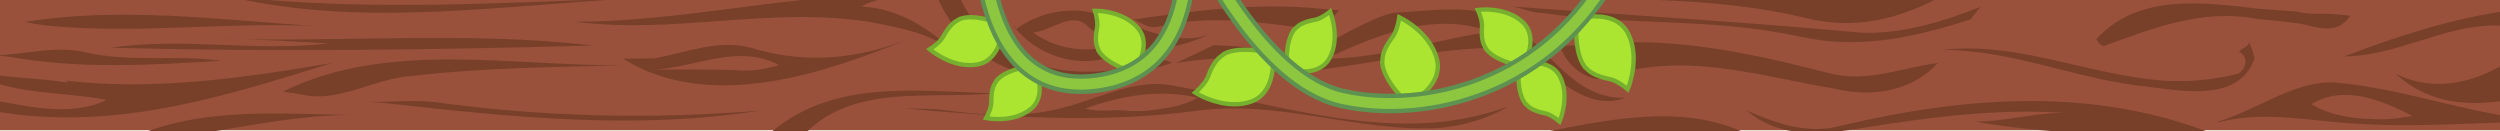
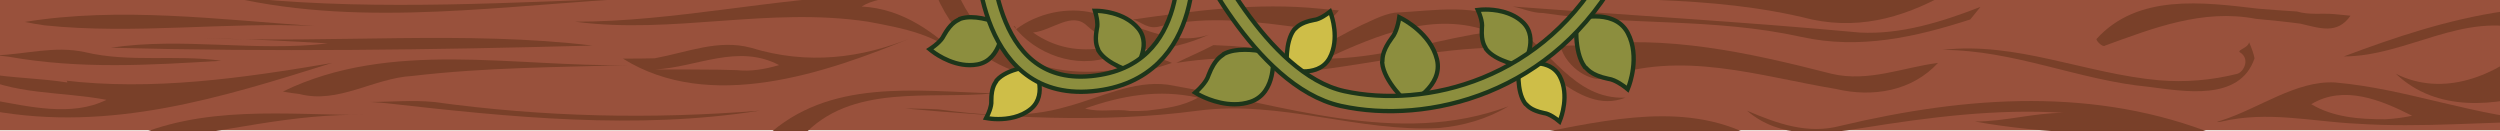
<svg xmlns="http://www.w3.org/2000/svg" id="TopBorder" viewBox="0 0 1152 60">
  <defs>
    <style>
      .cls-1 {
+         stroke: #8c8e3e;
+         stroke-width: 5px;
+       }
+ 
+       .cls-1, .cls-2 {
+         fill: none;
+         stroke-miterlimit: 10;
+       }
+ 
+       .cls-3 {
+         fill: #1d351a;
+       }
+ 
+       .cls-4 {
+         fill: #8c8e3e;
+       }
+ 
+       .cls-5 {
        fill: #794029;
      }

      .cls-2 {
-         stroke: #5e9251;
+         stroke: #1d351a;
        stroke-width: 9px;
      }

-       .cls-2, .cls-3 {
-         fill: none;
-         stroke-miterlimit: 10;
-       }
- 
-       .cls-4 {
+       .cls-6 {
        fill: #99513c;
      }

-       .cls-5 {
-         fill: #abe532;
-       }
- 
-       .cls-6 {
-         fill: #76b02e;
-       }
- 
-       .cls-3 {
-         stroke: #8dc63f;
-         stroke-width: 5px;
+       .cls-7 {
+         fill: #cebe48;
      }
    </style>
  </defs>
  <g id="BGTop">
-     <rect class="cls-4" width="1152" height="60" />
+     <rect class="cls-6" width="1152" height="60" />
    <g>
-       <path class="cls-1" d="m11.43,10.11c43.59-7.11,89.59-1.11,133.59,1.89-41-2-83,4-124.49-.32-3.21-.45-6.29-.98-9.1-1.57Z" />
-       <path class="cls-1" d="m-1.57,25.48c13.59-.48,26.59-4.48,40.59-1.48,21,5,42,1,63,4-33,2-65,4-98.13-1.88-3.29-.38-5.46-.64-5.46-.64Z" />
-       <path class="cls-1" d="m-6.88,33.86c12.9,2.14,24.9,2.14,37.9,4.14,0-1-1-1-2-1,41,5,83-1,124-8C102.02,45,51.02,61-3.98,51v-5c17,3,37,8,53,0-21-4-43-2-62.02-12.47,2.04-.16,6.12.34,6.12.34Z" />
-       <path class="cls-1" d="m58.33,64.5c34.69-16.5,73.69-11.5,110.69-11.5-34-1-66,8-100.24,11.92-5.22-.21-10.45-.42-10.45-.42Z" />
-       <path class="cls-1" d="m93.76,17.6c59.26,2.4,121.26-3.6,179.26,3.4-74,2-148,3-222,1,33-5,67,2,100-2-17-1-35-2-52.08-2.26-3.22-.09-5.18-.15-5.18-.15Z" />
-       <path class="cls-1" d="m130.35,42.17c49.68-24.17,106.68-11.17,159.68-12.17-33,1-66,1-100,5-18,1-34,13-52.05,8.32-4.63-.52-7.62-1.16-7.62-1.16Z" />
-       <path class="cls-1" d="m170.43,46.97c9.59.03,19.59-.97,29.59.03,51,7,100,8,150,4-57,9-115,3-172.25-3.47-4.36-.31-7.34-.56-7.34-.56Z" />
-       <path class="cls-1" d="m106.8-1.28c62.22,14.28,127.22,3.28,190.22.28-60,2-121,6-180.75.34-5.75-.37-9.48-.62-9.48-.62Z" />
-       <path class="cls-1" d="m402.88-2.42c-45.86,1.42-91.86,12.42-137.86,12.42,45,6,89-7,135,0,16,3,33,6,44,18-13-13-28-24-47-25C402.02,0,408.02-1,414.02-1c-1,0-2-1-3.24-.83-3.4-.36-7.9-.59-7.9-.59Z" />
-       <path class="cls-1" d="m294.6,26.98c-2.58.02-4.58.02-7.58.02,40,25,93,7,134-10-24,10-49,13-75,5-15-4-29,2-44.27,4.85,0,0-3.59.1-7.15.13Zm36.66,5.14c-10.24-.12-19.24-.12-29.24-.12,19-1,38-12,57-2-7,2-13,3-19.54,2.32-2.1-.04-4.98-.12-8.23-.2Z" />
-       <path class="cls-1" d="m422.74,50.07c-1.71-.07-3.71-.07-5.71-.07,45,4,90,7,135,1,38-5,74,10,111,8,11-1,22-4,32-10-51,19-104-1-157-10-16-2-31,6-46,10-20,6-40,4-59.62,1.4-4.18-.21-7.34-.32-9.67-.32Zm97.88,1.08c-6.59-1.15-13.59.85-20.59-1.15,17-6,34-9,52-5-7,4-15,5-23.48,5.99-2.02.16-4.84.21-7.93.16Z" />
-       <path class="cls-1" d="m369.56,63.09c22.46-25.09,59.46-17.09,88.46-20.09-36-1-76-7-105,20,3,0,5,0,8.04-.17,4.24.11,8.51.26,8.51.26Z" />
-       <path class="cls-1" d="m431.38-2.36c19.64,45.36,67.64,45.36,108.64,31.36-2-1-5-2-7-2-33,13-76,6-91.32-29.44l-10.32.09Z" />
-       <path class="cls-1" d="m468.16,13.53c9.87-7.53,23.87-10.53,35.87-7.53,18,4,35,16,53,10-18,8-39,11-56-4-7-7-16,2-25,3,10,7,21,9,33,7,1,0,2,3,3,4-16,6-35-1-45-14,1,0,1,1,1.13,1.53" />
-       <path class="cls-1" d="m1165.35,5.68c-.33,3.32-.33,5.32-.33,8.32-30-9-56,12-85,12,24-9,48-17,73.39-20.75,6.96-.18,11.94.43,11.94.43Z" />
-       <path class="cls-1" d="m1023.52,56.05c21.5-5.05,41.5-.05,62.5.95,30,2,60-1,90-1-35-2-66-15-100-18-18-1-35,12-52.51,17.54-2.68.8-2.24.88,0,.51Zm75.66-1.1c-12.16.05-24.16-.95-34.16-6.95,15-9,32-2,46.49,5.34-4.2.88-8.35,1.41-12.33,1.61Z" />
-       <path class="cls-1" d="m1167.27,19.7c-17.25,15.3-41.25,25.3-63.25,14.3,19,18,46,15,68,8,0-1-3-7-2.47-10.79-1.15-5.74-2.28-11.5-2.28-11.5Z" />
-       <path class="cls-1" d="m633.52,8.76c-16.5,7.24-30.5,16.24-44.5,25.24,33-2,65-11,98-12,22,0,39,32,62,23-24,1-35-23-53-34-15-10-35-6-53.28-5.16-2.67.35-5.82,1.41-9.22,2.92Zm45.36,7.11c-22.86,4.13-44.86,11.13-67.86,11.13,24-11,50-22,75.79-12.32,0,0-3.24.44-7.93,1.19Z" />
-       <path class="cls-1" d="m1083.12,7.23c-6.1,8.77-14.1,5.77-23.04,3.68-3.06-.41-6.43-.8-9.93-1.18s-7.13-.75-10.76-1.07c-24.36-4.66-47.36,4.34-69.36,12.34-1,1-4-2-4-3,19-21,49-17,74.46-14.01,2.92.24,5.92.47,8.94.7s6.05.43,9.05.61c5.55,1.7,11.55.7,17.13,1.2,2.65.27,5.17.53,7.51.73Z" />
-       <path class="cls-1" d="m616.94,4.8c-3.92,5.2-9.92,8.2-15.92,8.2-22-3-44-6-66-1-6,2-9-2-13-3,28-4,57-8,86.36-4.99,5.13.42,8.56.79,8.56.79Z" />
-       <path class="cls-1" d="m559.15,20.79c-6.13,3.21-11.13,5.21-17.13,8.21,13-2,26-3,39-1,0-7-7-6-12.31-6.75-4.77-.26-9.56-.46-9.56-.46Z" />
-       <path class="cls-1" d="m1021.74,62.4c-55.72-22.4-114.72-18.4-173.72-4.4-15,4-29-1-43-7,15,13,35,11,53,8,31-5,62-9,93-7-14,0-27,4-41,4,33,6,68,6,102.07,6.81,5.94-.25,9.65-.41,9.65-.41Z" />
-       <path class="cls-1" d="m912.59,3.18c-17.57,6.82-36.57,12.82-55.57,11.82-54-5-107-8-160-12,5,1,9,3,14,3,40,6,78,2,119,11,27,6,53,0,77.88-8.03l4.69-5.79Z" />
-       <path class="cls-1" d="m900.39-4.85c-20.37,11.85-41.37,18.85-65.37,13.85C811.02,3,788.02,1,764.02,0c41-4,83-14,124.11-6.36,6.98.79,12.26,1.51,12.26,1.51Z" />
-       <path class="cls-1" d="m718.91,21.02c3.11,10.98,15.11,16.98,20.11,14.98,36-13,71-1,107,5,17,4,35,1,47-12-16,2-32,9-49,5-39-10-76-18-114.68-13.08-6.29.13-10.43.1-10.43.1Z" />
-       <path class="cls-1" d="m804.63,61.47c-32.61-15.47-70.61-4.47-104.61,1.53,34,4,67-5,100.91-1.79,2.36.16,3.7.25,3.7.25Z" />
-       <path class="cls-1" d="m1036.38,19.45c-.36,2.55-5.36,3.55-4.36,4.55,5,3,2,9-1,10-12,3-24,4-36,3-34-3-66-18-100-14,33,0,63,14,95,17,16,2,42,7,48.86-13.08-.31-1.88-1.11-4.28-2.5-7.47Z" />
+       <path class="cls-5" d="m11.43,10.11c43.59-7.11,89.59-1.11,133.59,1.89-41-2-83,4-124.49-.32-3.21-.45-6.29-.98-9.1-1.57Z" />
+       <path class="cls-5" d="m-1.57,25.48c13.59-.48,26.59-4.48,40.59-1.48,21,5,42,1,63,4-33,2-65,4-98.13-1.88-3.29-.38-5.46-.64-5.46-.64Z" />
+       <path class="cls-5" d="m-6.88,33.86c12.9,2.14,24.9,2.14,37.9,4.14,0-1-1-1-2-1,41,5,83-1,124-8C102.02,45,51.02,61-3.98,51v-5c17,3,37,8,53,0-21-4-43-2-62.02-12.47,2.04-.16,6.12.34,6.12.34h0Z" />
+       <path class="cls-5" d="m58.33,64.5c34.69-16.5,73.69-11.5,110.69-11.5-34-1-66,8-100.24,11.92-5.22-.21-10.45-.42-10.45-.42Z" />
+       <path class="cls-5" d="m93.76,17.6c59.26,2.4,121.26-3.6,179.26,3.4-74,2-148,3-222,1,33-5,67,2,100-2-17-1-35-2-52.08-2.26-3.22-.09-5.18-.15-5.18-.15h0Z" />
+       <path class="cls-5" d="m130.35,42.17c49.68-24.17,106.68-11.17,159.68-12.17-33,1-66,1-100,5-18,1-34,13-52.05,8.32-4.63-.52-7.62-1.16-7.62-1.16h0Z" />
+       <path class="cls-5" d="m170.43,46.97c9.59.03,19.59-.97,29.59.03,51,7,100,8,150,4-57,9-115,3-172.25-3.47-4.36-.31-7.34-.56-7.34-.56Z" />
+       <path class="cls-5" d="m106.8-1.28c62.22,14.28,127.22,3.28,190.22.28-60,2-121,6-180.75.34-5.75-.37-9.48-.62-9.48-.62h0Z" />
+       <path class="cls-5" d="m402.88-2.42c-45.86,1.42-91.86,12.42-137.86,12.42,45,6,89-7,135,0,16,3,33,6,44,18-13-13-28-24-47-25,5-3,11-4,17-4-1,0-2-1-3.24-.83-3.4-.36-7.9-.59-7.9-.59Z" />
+       <path class="cls-5" d="m294.6,26.98c-2.58.02-4.58.02-7.58.02,40,25,93,7,134-10-24,10-49,13-75,5-15-4-29,2-44.27,4.85,0,0-3.59.1-7.15.13h0Zm36.66,5.14c-10.24-.12-19.24-.12-29.24-.12,19-1,38-12,57-2-7,2-13,3-19.54,2.32-2.1-.04-4.98-.12-8.23-.2h.01Z" />
+       <path class="cls-5" d="m422.74,50.07c-1.71-.07-3.71-.07-5.71-.07,45,4,90,7,135,1,38-5,74,10,111,8,11-1,22-4,32-10-51,19-104-1-157-10-16-2-31,6-46,10-20,6-40,4-59.62,1.4-4.18-.21-7.34-.32-9.67-.32h0Zm97.88,1.07c-6.59-1.15-13.59.85-20.59-1.15,17-6,34-9,52-5-7,4-15,5-23.48,5.99-2.02.16-4.84.21-7.93.16h0Z" />
+       <path class="cls-5" d="m369.56,63.09c22.46-25.09,59.46-17.09,88.46-20.09-36-1-76-7-105,20,3,0,5,0,8.04-.17,4.24.11,8.51.26,8.51.26h-.01Z" />
+       <path class="cls-5" d="m431.38-2.36c19.64,45.36,67.64,45.36,108.64,31.36-2-1-5-2-7-2-33,13-76,6-91.32-29.44l-10.32.09h0Z" />
+       <path class="cls-5" d="m468.16,13.53c9.87-7.53,23.87-10.53,35.87-7.53,18,4,35,16,53,10-18,8-39,11-56-4-7-7-16,2-25,3,10,7,21,9,33,7,1,0,2,3,3,4-16,6-35-1-45-14,1,0,1,1,1.13,1.53" />
+       <path class="cls-5" d="m1165.35,5.68c-.33,3.32-.33,5.32-.33,8.32-30-9-56,12-85,12,24-9,48-17,73.39-20.75,6.96-.18,11.94.43,11.94.43Z" />
+       <path class="cls-5" d="m1023.52,56.05c21.5-5.05,41.5-.05,62.5.95,30,2,60-1,90-1-35-2-66-15-100-18-18-1-35,12-52.51,17.54-2.68.8-2.24.88,0,.51h.01Zm75.66-1.1c-12.16.05-24.16-.95-34.16-6.95,15-9,32-2,46.49,5.34-4.2.88-8.35,1.41-12.33,1.61Z" />
+       <path class="cls-5" d="m1167.27,19.7c-17.25,15.3-41.25,25.3-63.25,14.3,19,18,46,15,68,8,0-1-3-7-2.47-10.79-1.15-5.74-2.28-11.5-2.28-11.5h0Z" />
+       <path class="cls-5" d="m633.52,8.76c-16.5,7.24-30.5,16.24-44.5,25.24,33-2,65-11,98-12,22,0,39,32,62,23-24,1-35-23-53-34-15-10-35-6-53.28-5.16-2.67.35-5.82,1.41-9.22,2.92Zm45.36,7.11c-22.86,4.13-44.86,11.13-67.86,11.13,24-11,50-22,75.79-12.32,0,0-3.24.44-7.93,1.19Z" />
+       <path class="cls-5" d="m1083.12,7.23c-6.1,8.77-14.1,5.77-23.04,3.68-3.06-.41-6.43-.8-9.93-1.18s-7.13-.75-10.76-1.07c-24.36-4.66-47.36,4.34-69.36,12.34-1,1-4-2-4-3,19-21,49-17,74.46-14.01,2.92.24,5.92.47,8.94.7s6.05.43,9.05.61c5.55,1.7,11.55.7,17.13,1.2,2.65.27,5.17.53,7.51.73h0Z" />
+       <path class="cls-5" d="m616.94,4.8c-3.92,5.2-9.92,8.2-15.92,8.2-22-3-44-6-66-1-6,2-9-2-13-3,28-4,57-8,86.36-4.99,5.13.42,8.56.79,8.56.79Z" />
+       <path class="cls-5" d="m559.15,20.79c-6.13,3.21-11.13,5.21-17.13,8.21,13-2,26-3,39-1,0-7-7-6-12.31-6.75-4.77-.26-9.56-.46-9.56-.46Z" />
+       <path class="cls-5" d="m1021.74,62.4c-55.72-22.4-114.72-18.4-173.72-4.4-15,4-29-1-43-7,15,13,35,11,53,8,31-5,62-9,93-7-14,0-27,4-41,4,33,6,68,6,102.07,6.81,5.94-.25,9.65-.41,9.65-.41h0Z" />
+       <path class="cls-5" d="m912.59,3.18c-17.57,6.82-36.57,12.82-55.57,11.82-54-5-107-8-160-12,5,1,9,3,14,3,40,6,78,2,119,11,27,6,53,0,77.88-8.03,0,0,4.69-5.79,4.69-5.79Z" />
+       <path class="cls-5" d="m900.39-4.85c-20.37,11.85-41.37,18.85-65.37,13.85-24-6-47-8-71-9,41-4,83-14,124.11-6.36,6.98.79,12.26,1.51,12.26,1.51Z" />
+       <path class="cls-5" d="m718.91,21.02c3.11,10.98,15.11,16.98,20.11,14.98,36-13,71-1,107,5,17,4,35,1,47-12-16,2-32,9-49,5-39-10-76-18-114.68-13.08-6.29.13-10.43.1-10.43.1Z" />
+       <path class="cls-5" d="m804.63,61.47c-32.61-15.47-70.61-4.47-104.61,1.53,34,4,67-5,100.91-1.79,2.36.16,3.7.25,3.7.25h0Z" />
+       <path class="cls-5" d="m1036.38,19.45c-.36,2.55-5.36,3.55-4.36,4.55,5,3,2,9-1,10-12,3-24,4-36,3-34-3-66-18-100-14,33,0,63,14,95,17,16,2,42,7,48.86-13.08-.31-1.88-1.11-4.28-2.5-7.47Z" />
    </g>
  </g>
  <g id="LeavesTop">
    <g>
-       <path class="cls-5" d="m446.9,30.02c-9.28,0-17.08-6.22-17.41-6.48l-1.06-.85,1.13-.76s4.06-2.73,5.28-5.43c3.05-5.48,5.59-6.75,6.81-7.36.17-.08.37-.19.43-.23l.16-.17.21-.06c1.4-.49,3.04-.74,4.89-.74,6.62,0,13.89,3.14,14.19,3.28l.62.27-.02.68c-.02.63-.59,15.45-11.65,17.54-1.16.22-2.37.33-3.59.33h0Z" />
-       <path class="cls-6" d="m447.35,8.93c6.49,0,13.79,3.19,13.79,3.19,0,0-.44,14.63-10.84,16.59-1.15.22-2.29.31-3.41.31-9.03,0-16.78-6.26-16.78-6.26,0,0,4.28-2.85,5.64-5.85,3.64-6.52,6.39-6.63,7.03-7.29,1.39-.49,2.95-.69,4.56-.69m0-2c-1.96,0-3.72.27-5.23.8l-.45.16-.23.23c-.07.04-.15.08-.24.12-1.31.66-4.03,2.02-7.2,7.69l-.04.07-.03.08c-.92,2.03-3.87,4.31-4.93,5.01l-2.26,1.51,2.11,1.71c.34.27,8.41,6.7,18.04,6.7,1.29,0,2.56-.12,3.78-.35,11.84-2.24,12.45-17.83,12.47-18.49l.04-1.35-1.24-.54c-.31-.14-7.76-3.36-14.59-3.36h0Z" />
+       <path class="cls-4" d="m446.9,30.02c-9.28,0-17.08-6.22-17.41-6.48l-1.06-.85,1.13-.76s4.06-2.73,5.28-5.43c3.05-5.48,5.59-6.75,6.81-7.36.17-.08.37-.19.43-.23l.16-.17.21-.06c1.4-.49,3.04-.74,4.89-.74,6.62,0,13.89,3.14,14.19,3.28l.62.27-.02.68c-.02.63-.59,15.45-11.65,17.54-1.16.22-2.37.33-3.59.33h0v-.02Z" />
+       <path class="cls-3" d="m447.35,8.93c6.49,0,13.79,3.19,13.79,3.19,0,0-.44,14.63-10.84,16.59-1.15.22-2.29.31-3.41.31-9.03,0-16.78-6.26-16.78-6.26,0,0,4.28-2.85,5.64-5.85,3.64-6.52,6.39-6.63,7.03-7.29,1.39-.49,2.95-.69,4.56-.69m0-2c-1.96,0-3.72.27-5.23.8l-.45.16-.23.23c-.07.04-.15.08-.24.12-1.31.66-4.03,2.02-7.2,7.69l-.04.07-.03.08c-.92,2.03-3.87,4.31-4.93,5.01l-2.26,1.51,2.11,1.71c.34.27,8.41,6.7,18.04,6.7,1.29,0,2.56-.12,3.78-.35,11.84-2.24,12.45-17.83,12.47-18.49l.04-1.35-1.24-.54c-.31-.14-7.76-3.36-14.59-3.36h0Z" />
    </g>
    <g>
-       <path class="cls-5" d="m521.31,32.91c-.47-.14-11.44-3.39-15.1-9.55l-.12-.2-.02-.24c-.02-.08-.09-.21-.16-.37-.51-1.16-1.56-3.58-.5-9.23.74-2.71-.5-6.98-.52-7.03l-.39-1.3,1.36.02c.49,0,12.18.28,18.62,8.1,6.65,8.08-1.76,18.99-2.12,19.45l-.42.53-.65-.19Z" />
-       <path class="cls-6" d="m505.86,6.01s11.64.19,17.86,7.74c6.22,7.55-2.13,18.2-2.13,18.2,0,0-11.02-3.21-14.51-9.1-.06-.85-1.95-2.56-.67-9.35.81-2.94-.54-7.5-.54-7.5m-2.69-2.04l.77,2.61c.33,1.12,1.07,4.45.53,6.4l-.02.08-.02.08c-1.12,5.95.02,8.56.56,9.81.03.08.06.14.09.21l.02.31.24.41c3.85,6.49,15.2,9.86,15.68,10l1.3.38.83-1.06c.38-.49,9.26-12.01,2.1-20.71-6.73-8.17-18.86-8.46-19.37-8.47l-2.72-.04h0Z" />
+       <path class="cls-4" d="m521.31,32.91c-.47-.14-11.44-3.39-15.1-9.55l-.12-.2-.02-.24c-.02-.08-.09-.21-.16-.37-.51-1.16-1.56-3.58-.5-9.23.74-2.71-.5-6.98-.52-7.03l-.39-1.3,1.36.02c.49,0,12.18.28,18.62,8.1,6.65,8.08-1.76,18.99-2.12,19.45l-.42.53-.65-.19h.02Z" />
+       <path class="cls-3" d="m505.86,6.01s11.64.19,17.86,7.74c6.22,7.55-2.13,18.2-2.13,18.2,0,0-11.02-3.21-14.51-9.1-.06-.85-1.95-2.56-.67-9.35.81-2.94-.54-7.5-.54-7.5m-2.69-2.04l.77,2.61c.33,1.12,1.07,4.45.53,6.4l-.02.08-.02.08c-1.12,5.95.02,8.56.56,9.81.03.08.06.14.09.21l.02.31.24.41c3.85,6.49,15.2,9.86,15.68,10l1.3.38.83-1.06c.38-.49,9.26-12.01,2.1-20.71-6.73-8.17-18.86-8.46-19.37-8.47l-2.72-.04h.01Z" />
    </g>
    <g>
-       <path class="cls-5" d="m459.96,54.88c-2.46,0-4.11-.27-4.18-.28l-1.34-.22.62-1.21s1.97-3.93,1.74-6.58c-.03-5.71,1.42-7.86,2.11-8.89.1-.15.18-.26.23-.36l.06-.23.14-.14c4.61-5.29,15.76-6.48,16.24-6.52l.67-.07.31.6c.27.51,6.44,12.52-1.41,19.13-4.7,3.96-10.85,4.79-15.19,4.79h0Z" />
-       <path class="cls-6" d="m475.68,31.42s6.15,11.73-1.17,17.9c-4.55,3.83-10.6,4.56-14.54,4.56-2.4,0-4.02-.27-4.02-.27,0,0,2.11-4.14,1.85-7.12-.03-6.76,2.09-8.07,2.3-8.88,4.41-5.05,15.58-6.18,15.58-6.18m1.14-2.13l-1.35.14c-.49.05-12.02,1.28-16.89,6.86l-.31.36-.08.3c-.03.05-.08.11-.12.18-.75,1.11-2.31,3.43-2.29,9.37v.08s0,.08,0,.08c.17,1.96-1.12,5.03-1.64,6.04l-1.23,2.43,2.68.45c.07.01,1.81.3,4.35.3,4.5,0,10.9-.87,15.83-5.03,8.46-7.12,1.94-19.82,1.65-20.36l-.63-1.2h0Z" />
+       <path class="cls-7" d="m459.96,54.88c-2.46,0-4.11-.27-4.18-.28l-1.34-.22.62-1.21s1.97-3.93,1.74-6.58c-.03-5.71,1.42-7.86,2.11-8.89.1-.15.18-.26.23-.36l.06-.23.14-.14c4.61-5.29,15.76-6.48,16.24-6.52l.67-.07.31.6c.27.51,6.44,12.52-1.41,19.13-4.7,3.96-10.85,4.79-15.19,4.79h0v-.02Z" />
+       <path class="cls-3" d="m475.68,31.42s6.15,11.73-1.17,17.9c-4.55,3.83-10.6,4.56-14.54,4.56-2.4,0-4.02-.27-4.02-.27,0,0,2.11-4.14,1.85-7.12-.03-6.76,2.09-8.07,2.3-8.88,4.41-5.05,15.58-6.18,15.58-6.18m1.14-2.13l-1.35.14c-.49.05-12.02,1.28-16.89,6.86l-.31.36-.08.3s-.08.11-.12.18c-.75,1.11-2.31,3.43-2.29,9.37v.16c.17,1.96-1.12,5.03-1.64,6.04l-1.23,2.43,2.68.45c.07,0,1.81.3,4.35.3,4.5,0,10.9-.87,15.83-5.03,8.46-7.12,1.94-19.82,1.65-20.36l-.63-1.2h.03Z" />
    </g>
    <g>
-       <path class="cls-5" d="m600.55,32.93c-3.71,0-6.72-.89-6.85-.93l-.65-.19-.06-.67c-.04-.48-1.01-11.89,3.4-17.53l.15-.19.21-.1c.07-.05.16-.16.29-.29.9-.9,2.77-2.76,8.42-3.82,2.79-.29,6.32-3.01,6.36-3.04l1.08-.83.48,1.27c.17.46,4.17,11.45-.77,20.29-2.21,3.95-6.37,6.04-12.04,6.04Z" />
-       <path class="cls-6" d="m612.43,6.95s4.06,10.91-.71,19.45c-2.49,4.46-7.22,5.53-11.17,5.53-3.61,0-6.56-.89-6.56-.89,0,0-1.02-11.43,3.19-16.83.77-.37,1.67-2.75,8.46-4.03,3.04-.31,6.79-3.23,6.79-3.23m.92-3.25l-2.15,1.67c-.92.71-3.76,2.61-5.76,2.82h-.08s-.08.02-.08.02c-5.95,1.12-7.97,3.13-8.94,4.1-.06.06-.11.11-.16.16l-.28.13-.29.37c-4.65,5.95-3.65,17.74-3.61,18.24l.12,1.35,1.29.39c.13.04,3.28.98,7.14.98,6.05,0,10.52-2.27,12.91-6.55,5.16-9.24,1.02-20.64.84-21.12l-.95-2.55h0Z" />
+       <path class="cls-7" d="m600.55,32.93c-3.71,0-6.72-.89-6.85-.93l-.65-.19-.06-.67c-.04-.48-1.01-11.89,3.4-17.53l.15-.19.21-.1c.07-.05.16-.16.29-.29.9-.9,2.77-2.76,8.42-3.82,2.79-.29,6.32-3.01,6.36-3.04l1.08-.83.48,1.27c.17.46,4.17,11.45-.77,20.29-2.21,3.95-6.37,6.04-12.04,6.04h-.02Z" />
+       <path class="cls-3" d="m612.43,6.95s4.06,10.91-.71,19.45c-2.49,4.46-7.22,5.53-11.17,5.53-3.61,0-6.56-.89-6.56-.89,0,0-1.02-11.43,3.19-16.83.77-.37,1.67-2.75,8.46-4.03,3.04-.31,6.79-3.23,6.79-3.23m.92-3.25l-2.15,1.67c-.92.71-3.76,2.61-5.76,2.82h-.08l-.08.02c-5.95,1.12-7.97,3.13-8.94,4.1-.06.06-.11.11-.16.16l-.28.13-.29.37c-4.65,5.95-3.65,17.74-3.61,18.24l.12,1.35,1.29.39c.13.04,3.28.98,7.14.98,6.05,0,10.52-2.27,12.91-6.55,5.16-9.24,1.02-20.64.84-21.12l-.95-2.55h0Z" />
    </g>
    <g>
-       <path class="cls-5" d="m648.46,47.34c-.44-.4-10.8-9.79-11.55-18.46l-.02-.24.09-.22c.02-.07.03-.35.04-.58.06-1.54.18-4.73,4.32-10.35,2.3-2.64,3.21-8.1,3.22-8.15l.22-1.34,1.22.61c.54.27,13.24,6.75,16.17,18.74,3.02,12.31-11.95,19.83-12.59,20.15l-.61.3-.5-.45Z" />
-       <path class="cls-6" d="m645.53,9.5s12.79,6.41,15.65,18.08c2.86,11.67-12.06,19.01-12.06,19.01,0,0-10.49-9.42-11.22-17.8.39-.98-.8-3.87,4.24-10.71,2.47-2.82,3.4-8.59,3.4-8.59m-1.54-3.01l-.43,2.69h0c-.24,1.45-1.22,5.64-2.93,7.59l-.05.06-.05.07c-4.33,5.87-4.45,9.28-4.52,10.91,0,.13-.01.27-.02.36l-.13.32.04.47c.79,9.06,11.43,18.71,11.88,19.12l1.01.9,1.21-.6c.67-.33,16.32-8.2,13.12-21.28-3.04-12.43-16.14-19.12-16.69-19.4l-2.44-1.22h0Z" />
+       <path class="cls-4" d="m648.46,47.34c-.44-.4-10.8-9.79-11.55-18.46l-.02-.24.09-.22c.02-.07.03-.35.04-.58.06-1.54.18-4.73,4.32-10.35,2.3-2.64,3.21-8.1,3.22-8.15l.22-1.34,1.22.61c.54.27,13.24,6.75,16.17,18.74,3.02,12.31-11.95,19.83-12.59,20.15l-.61.3-.5-.45h0Z" />
+       <path class="cls-3" d="m645.53,9.5s12.79,6.41,15.65,18.08c2.86,11.67-12.06,19.01-12.06,19.01,0,0-10.49-9.42-11.22-17.8.39-.98-.8-3.87,4.24-10.71,2.47-2.82,3.4-8.59,3.4-8.59m-1.54-3.01l-.43,2.69h0c-.24,1.45-1.22,5.64-2.93,7.59l-.05.06-.05.07c-4.33,5.87-4.45,9.28-4.52,10.91,0,.13-.01.27-.02.36l-.13.32.04.47c.79,9.06,11.43,18.71,11.88,19.12l1.01.9,1.21-.6c.67-.33,16.32-8.2,13.12-21.28-3.04-12.43-16.14-19.12-16.69-19.4l-2.44-1.22h0Z" />
    </g>
    <g>
-       <path class="cls-5" d="m700.95,30.37c-.48-.08-11.76-2.02-16.12-7.7l-.14-.19-.04-.23c-.03-.08-.11-.2-.2-.35-.64-1.1-1.97-3.38-1.58-9.11.42-2.78-1.32-6.88-1.34-6.92l-.54-1.25,1.35-.14s.85-.09,2.16-.09c4.14,0,11.88.77,17.28,5.94,7.56,7.24.49,19.07.19,19.57l-.35.58-.67-.11Z" />
-       <path class="cls-6" d="m684.5,5.39c3.65,0,11.36.65,16.59,5.66,7.06,6.77.03,18.32.03,18.32,0,0-11.32-1.89-15.49-7.32-.16-.84-2.24-2.31-1.77-9.2.46-3.02-1.42-7.38-1.42-7.38,0,0,.78-.08,2.06-.08m0-2h0c-1.37,0-2.23.09-2.26.09l-2.71.28,1.08,2.5c.46,1.07,1.58,4.29,1.28,6.29v.08s-.02.08-.02.08c-.41,6.04,1.03,8.5,1.72,9.68.04.07.08.14.11.19l.06.31.29.37c4.59,5.99,16.25,8,16.74,8.08l1.33.22.7-1.15c.32-.53,7.78-13.02-.35-20.81-5.65-5.41-13.68-6.22-17.97-6.22h0Z" />
+       <path class="cls-4" d="m700.95,30.37c-.48-.08-11.76-2.02-16.12-7.7l-.14-.19-.04-.23c-.03-.08-.11-.2-.2-.35-.64-1.1-1.97-3.38-1.58-9.11.42-2.78-1.32-6.88-1.34-6.92l-.54-1.25,1.35-.14s.85-.09,2.16-.09c4.14,0,11.88.77,17.28,5.94,7.56,7.24.49,19.07.19,19.57l-.35.58-.67-.11Z" />
+       <path class="cls-3" d="m684.5,5.39c3.65,0,11.36.65,16.59,5.66,7.06,6.77.03,18.32.03,18.32,0,0-11.32-1.89-15.49-7.32-.16-.84-2.24-2.31-1.77-9.2.46-3.02-1.42-7.38-1.42-7.38,0,0,.78-.08,2.06-.08m0-2h0c-1.37,0-2.23.09-2.26.09l-2.71.28,1.08,2.5c.46,1.07,1.58,4.29,1.28,6.29v.08l-.02.08c-.41,6.04,1.03,8.5,1.72,9.68.04.07.08.14.11.19l.06.31.29.37c4.59,5.99,16.25,8,16.74,8.08l1.33.22.7-1.15c.32-.53,7.78-13.02-.35-20.81-5.65-5.41-13.68-6.22-17.97-6.22h0Z" />
    </g>
    <g>
-       <path class="cls-5" d="m568.9,48.05c-8.98,0-16.66-4.5-16.98-4.69l-1.17-.7,1.01-.91s4.14-3.74,5.09-7.01c2.52-6.59,5.15-8.41,6.4-9.29.18-.13.41-.29.47-.35l.12-.14.22-.15c2.39-1.25,5.58-1.89,9.47-1.89,6.2,0,12.02,1.59,12.27,1.66l.65.18.08.67c.08.71,1.82,17.34-10.16,21.43-2.31.79-4.83,1.19-7.48,1.19h0Z" />
-       <path class="cls-6" d="m573.55,23.91c6.13,0,12,1.62,12,1.62,0,0,1.87,16.49-9.49,20.38-2.39.82-4.81,1.14-7.16,1.14-8.81,0-16.47-4.55-16.47-4.55,0,0,4.34-3.89,5.39-7.48,3.03-7.91,6.1-8.47,6.72-9.33,2.55-1.34,5.81-1.77,9.01-1.77m0-2c-4.06,0-7.4.67-9.94,2l-.42.22-.2.28c-.07.05-.19.14-.3.21-1.34.93-4.13,2.87-6.74,9.67l-.03.08-.02.08c-.73,2.5-3.71,5.57-4.8,6.55l-2.03,1.82,2.34,1.39c.33.2,8.24,4.83,17.49,4.83,2.76,0,5.39-.42,7.81-1.25,12.73-4.35,10.91-21.75,10.83-22.49l-.15-1.34-1.3-.36c-.25-.07-6.2-1.69-12.53-1.69h0Z" />
+       <path class="cls-4" d="m568.9,48.05c-8.98,0-16.66-4.5-16.98-4.69l-1.17-.7,1.01-.91s4.14-3.74,5.09-7.01c2.52-6.59,5.15-8.41,6.4-9.29.18-.13.41-.29.47-.35l.12-.14.22-.15c2.39-1.25,5.58-1.89,9.47-1.89,6.2,0,12.02,1.59,12.27,1.66l.65.18.08.67c.08.71,1.82,17.34-10.16,21.43-2.31.79-4.83,1.19-7.48,1.19h0Z" />
+       <path class="cls-3" d="m573.55,23.91c6.13,0,12,1.62,12,1.62,0,0,1.87,16.49-9.49,20.38-2.39.82-4.81,1.14-7.16,1.14-8.81,0-16.47-4.55-16.47-4.55,0,0,4.34-3.89,5.39-7.48,3.03-7.91,6.1-8.47,6.72-9.33,2.55-1.34,5.81-1.77,9.01-1.77m0-2c-4.06,0-7.4.67-9.94,2l-.42.22-.2.28c-.07.05-.19.14-.3.21-1.34.93-4.13,2.87-6.74,9.67l-.03.08-.02.08c-.73,2.5-3.71,5.57-4.8,6.55l-2.03,1.82,2.34,1.39c.33.2,8.24,4.83,17.49,4.83,2.76,0,5.39-.42,7.81-1.25,12.73-4.35,10.91-21.75,10.83-22.49l-.15-1.34-1.3-.36c-.25-.07-6.2-1.69-12.53-1.69h0Z" />
    </g>
    <g>
-       <path class="cls-5" d="m748.96,40.24s-4.36-3.49-7.74-3.91c-6.91-1.43-9.13-3.73-10.2-4.83-.16-.16-.35-.36-.42-.41l-.16-.1-.18-.19c-5.22-6.95-3.78-20.83-3.72-21.42l.07-.67.65-.18c.14-.04,3.55-.98,7.82-.98,7.14,0,12.32,2.62,14.96,7.57,5.81,10.87.69,24.15.47,24.71l-.5,1.27-1.06-.85Z" />
-       <path class="cls-6" d="m735.08,8.55c4.94,0,11.02,1.31,14.08,7.04,5.65,10.58.42,23.87.42,23.87,0,0-4.53-3.66-8.25-4.12-8.3-1.73-9.34-4.67-10.28-5.14-5.04-6.72-3.52-20.71-3.52-20.71,0,0,3.36-.94,7.55-.94m0-2c-4.41,0-7.94.98-8.09,1.02l-1.3.37-.15,1.34c-.07.6-1.54,14.87,3.91,22.13l.28.38.31.15c.07.06.17.17.26.26,1.14,1.17,3.5,3.62,10.63,5.1l.08.02h.08c2.57.33,6.09,2.78,7.23,3.7l2.12,1.71,1-2.53c.23-.58,5.51-14.28-.52-25.55-2.83-5.3-8.31-8.1-15.85-8.1h0Z" />
+       <path class="cls-4" d="m748.96,40.24s-4.36-3.49-7.74-3.91c-6.91-1.43-9.13-3.73-10.2-4.83-.16-.16-.35-.36-.42-.41l-.16-.1-.18-.19c-5.22-6.95-3.78-20.83-3.72-21.42l.07-.67.65-.18c.14-.04,3.55-.98,7.82-.98,7.14,0,12.32,2.62,14.96,7.57,5.81,10.87.69,24.15.47,24.71l-.5,1.27-1.06-.85h0Z" />
+       <path class="cls-3" d="m735.08,8.55c4.94,0,11.02,1.31,14.08,7.04,5.65,10.58.42,23.87.42,23.87,0,0-4.53-3.66-8.25-4.12-8.3-1.73-9.34-4.67-10.28-5.14-5.04-6.72-3.52-20.71-3.52-20.71,0,0,3.36-.94,7.55-.94m0-2c-4.41,0-7.94.98-8.09,1.02l-1.3.37-.15,1.34c-.07.6-1.54,14.87,3.91,22.13l.28.38.31.15c.07.06.17.17.26.26,1.14,1.17,3.5,3.62,10.63,5.1l.08.02h.08c2.57.33,6.09,2.78,7.23,3.7l2.12,1.71,1-2.53c.23-.58,5.51-14.28-.52-25.55-2.83-5.3-8.31-8.1-15.85-8.1h.01Z" />
    </g>
    <g>
-       <path class="cls-5" d="m717.57,55.14s-3.38-2.71-5.98-3.02c-5.52-1.14-7.29-2.98-8.15-3.86-.12-.12-.21-.23-.3-.29l-.21-.11-.11-.17c-4.15-5.53-3.01-16.53-2.96-17l.07-.67.65-.18c.11-.03,2.82-.78,6.21-.78,5.7,0,9.84,2.1,11.96,6.07,4.61,8.63.55,19.17.38,19.61l-.5,1.27-1.06-.85Z" />
-       <path class="cls-6" d="m706.79,30.06c3.88,0,8.67,1.03,11.07,5.54,4.45,8.32.33,18.77.33,18.77,0,0-3.56-2.88-6.49-3.24-6.52-1.36-7.35-3.67-8.09-4.04-3.96-5.28-2.77-16.29-2.77-16.29,0,0,2.65-.74,5.94-.74m0-2c-3.53,0-6.36.78-6.48.82l-1.3.37-.15,1.34c-.05.48-1.23,11.86,3.16,17.7l.28.38.27.14s.09.09.14.15c.92.95,2.84,2.94,8.58,4.13l.08.02h.08c1.92.25,4.6,2.12,5.47,2.82l2.12,1.7,1-2.53c.18-.46,4.4-11.41-.43-20.45-2.31-4.31-6.74-6.59-12.84-6.59h0Z" />
+       <path class="cls-7" d="m717.57,55.14s-3.38-2.71-5.98-3.02c-5.52-1.14-7.29-2.98-8.15-3.86-.12-.12-.21-.23-.3-.29l-.21-.11-.11-.17c-4.15-5.53-3.01-16.53-2.96-17l.07-.67.65-.18c.11-.03,2.82-.78,6.21-.78,5.7,0,9.84,2.1,11.96,6.07,4.61,8.63.55,19.17.38,19.61l-.5,1.27-1.06-.85v-.02Z" />
+       <path class="cls-3" d="m706.79,30.06c3.88,0,8.67,1.03,11.07,5.54,4.45,8.32.33,18.77.33,18.77,0,0-3.56-2.88-6.49-3.24-6.52-1.36-7.35-3.67-8.09-4.04-3.96-5.28-2.77-16.29-2.77-16.29,0,0,2.65-.74,5.94-.74m0-2c-3.53,0-6.36.78-6.48.82l-1.3.37-.15,1.34c-.05.48-1.23,11.86,3.16,17.7l.28.38.27.14s.09.09.14.15c.92.95,2.84,2.94,8.58,4.13l.08.02h.08c1.92.25,4.6,2.12,5.47,2.82l2.12,1.7,1-2.53c.18-.46,4.4-11.41-.43-20.45-2.31-4.31-6.74-6.59-12.84-6.59h.02Z" />
    </g>
  </g>
  <g id="VineTop">
    <path class="cls-2" d="m453.21-25.27s-1.21,68.63,49.79,63.82,43.08-63.82,43.08-63.82h5.92s28.4,62.27,66.67,70.68,95.67-5.01,125.33-61.01" />
-     <path class="cls-3" d="m453.21-25.27s-1.21,68.63,49.79,63.82,43.08-63.82,43.08-63.82h5.92s28.4,62.27,66.67,70.68,95.67-5.01,125.33-61.01" />
+     <path class="cls-1" d="m453.21-25.27s-1.21,68.63,49.79,63.82,43.08-63.82,43.08-63.82h5.92s28.4,62.27,66.67,70.68,95.67-5.01,125.33-61.01" />
  </g>
</svg>
